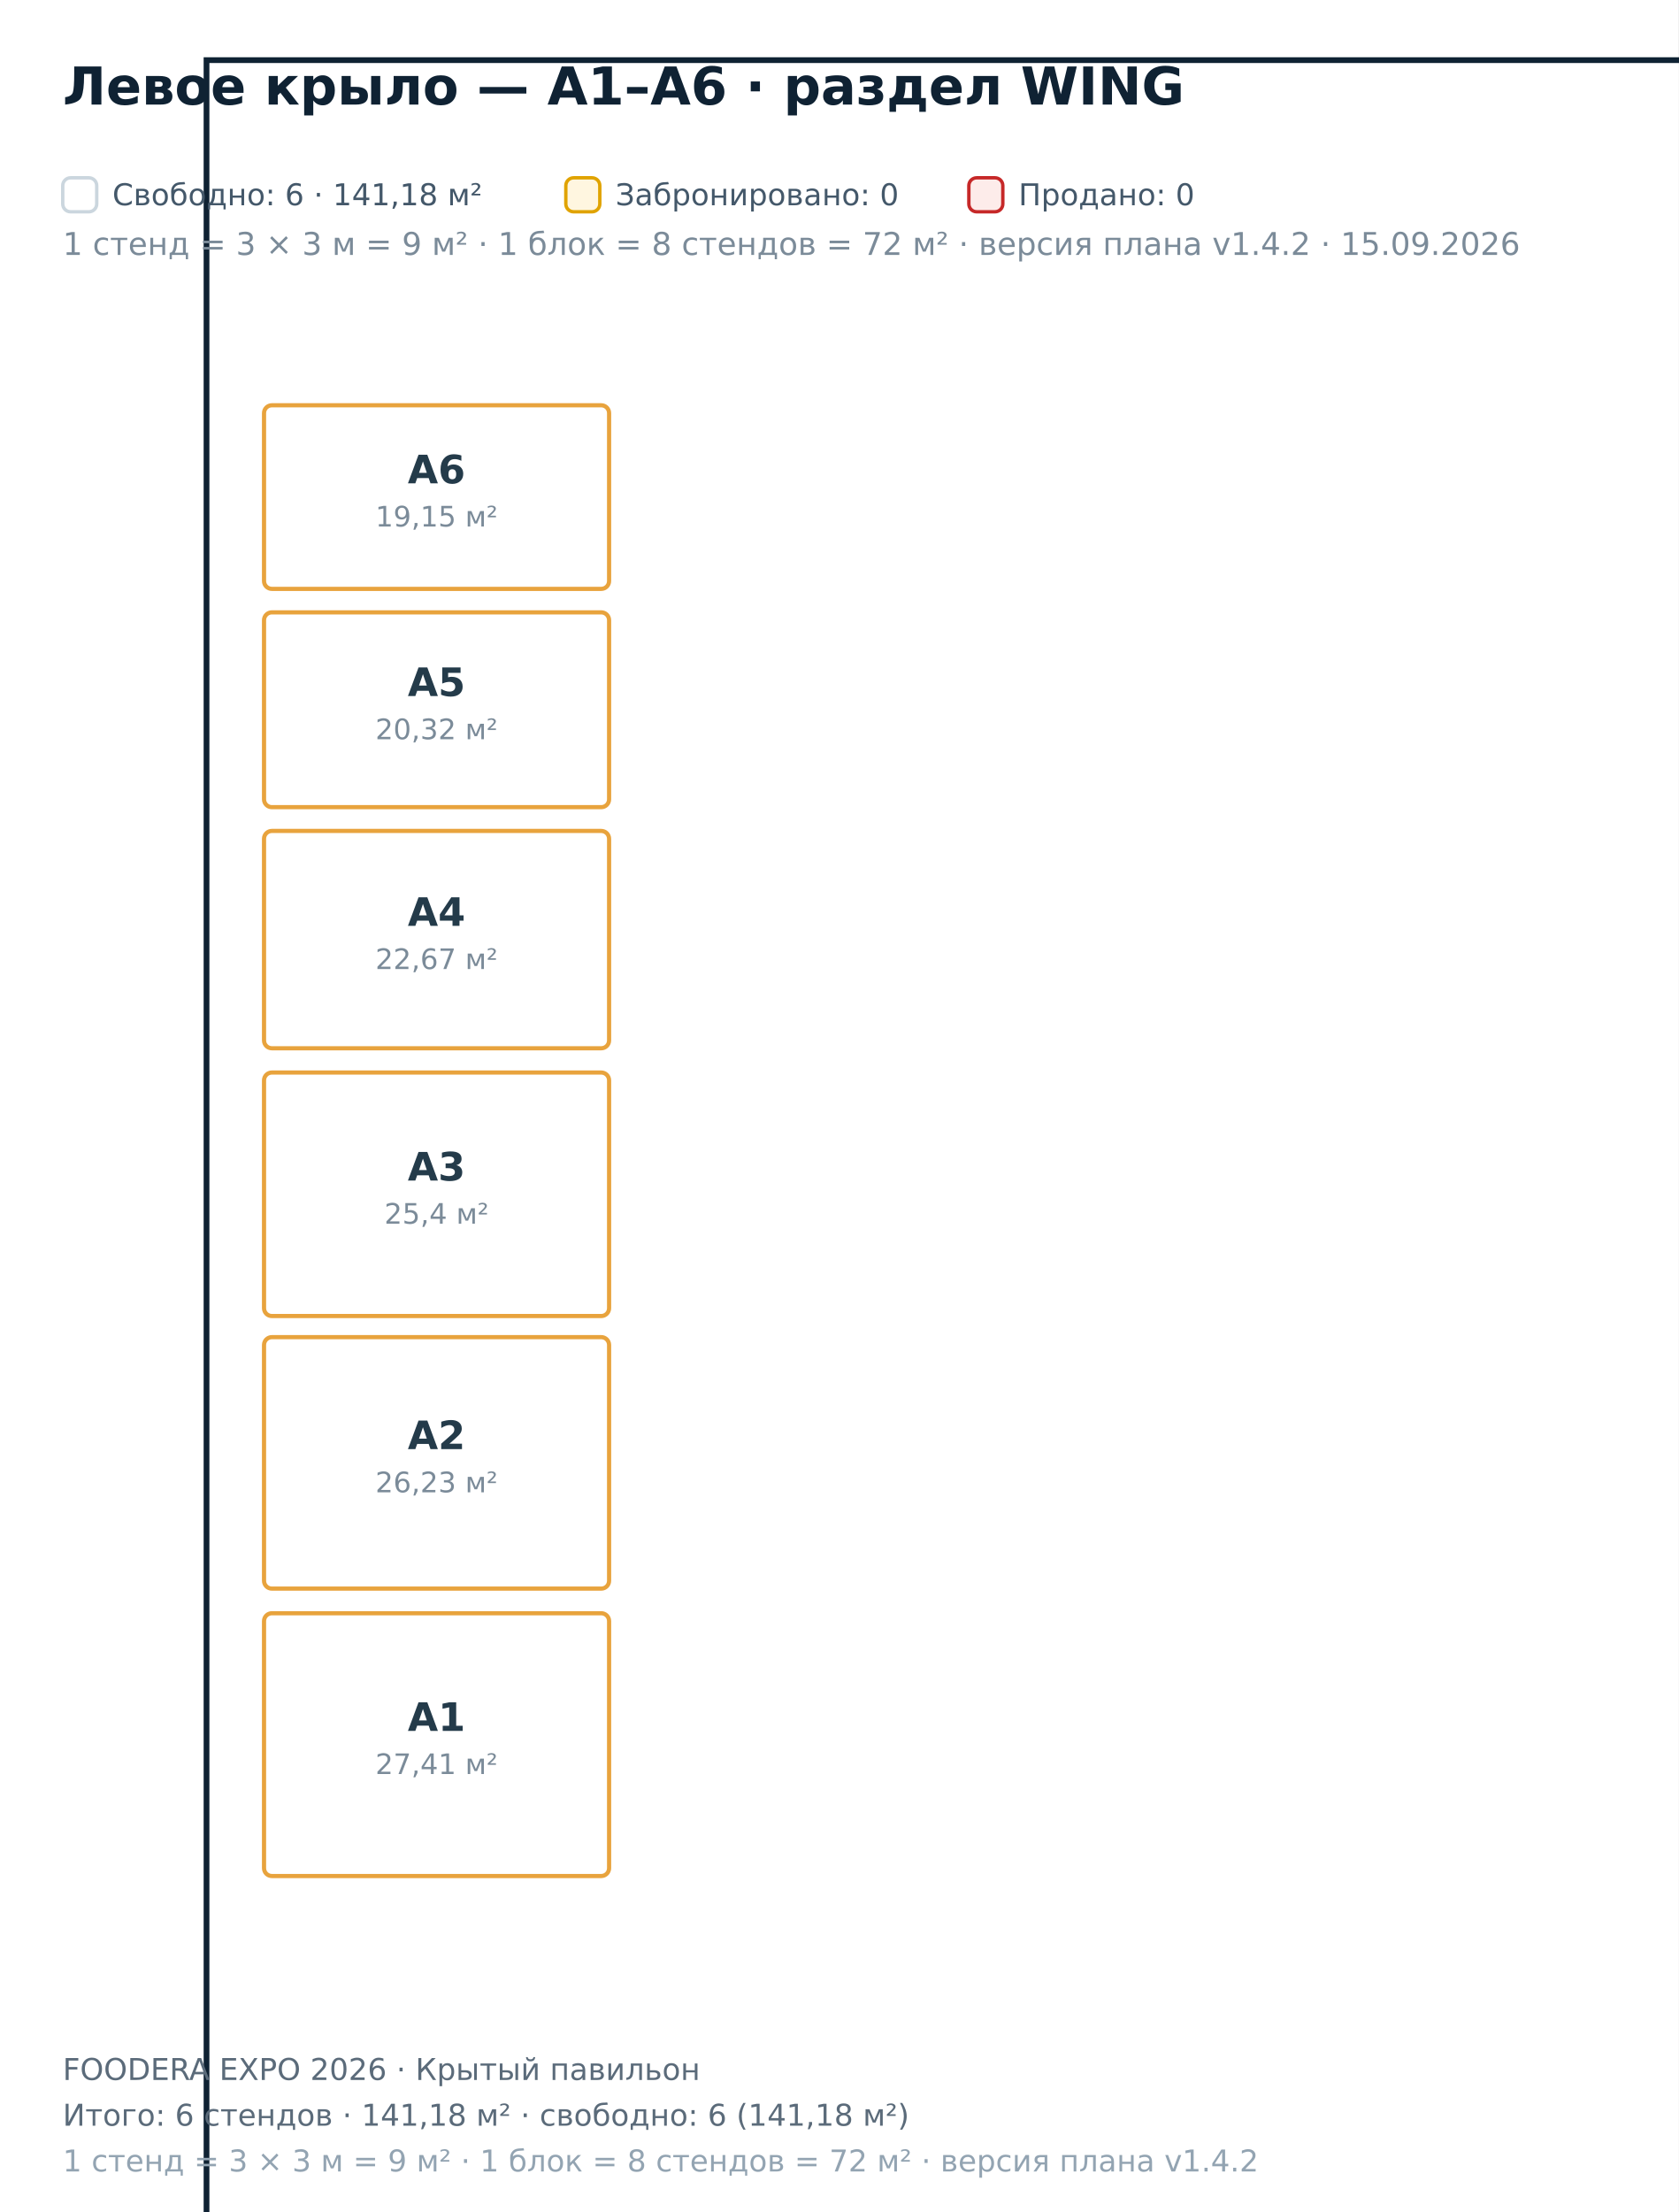
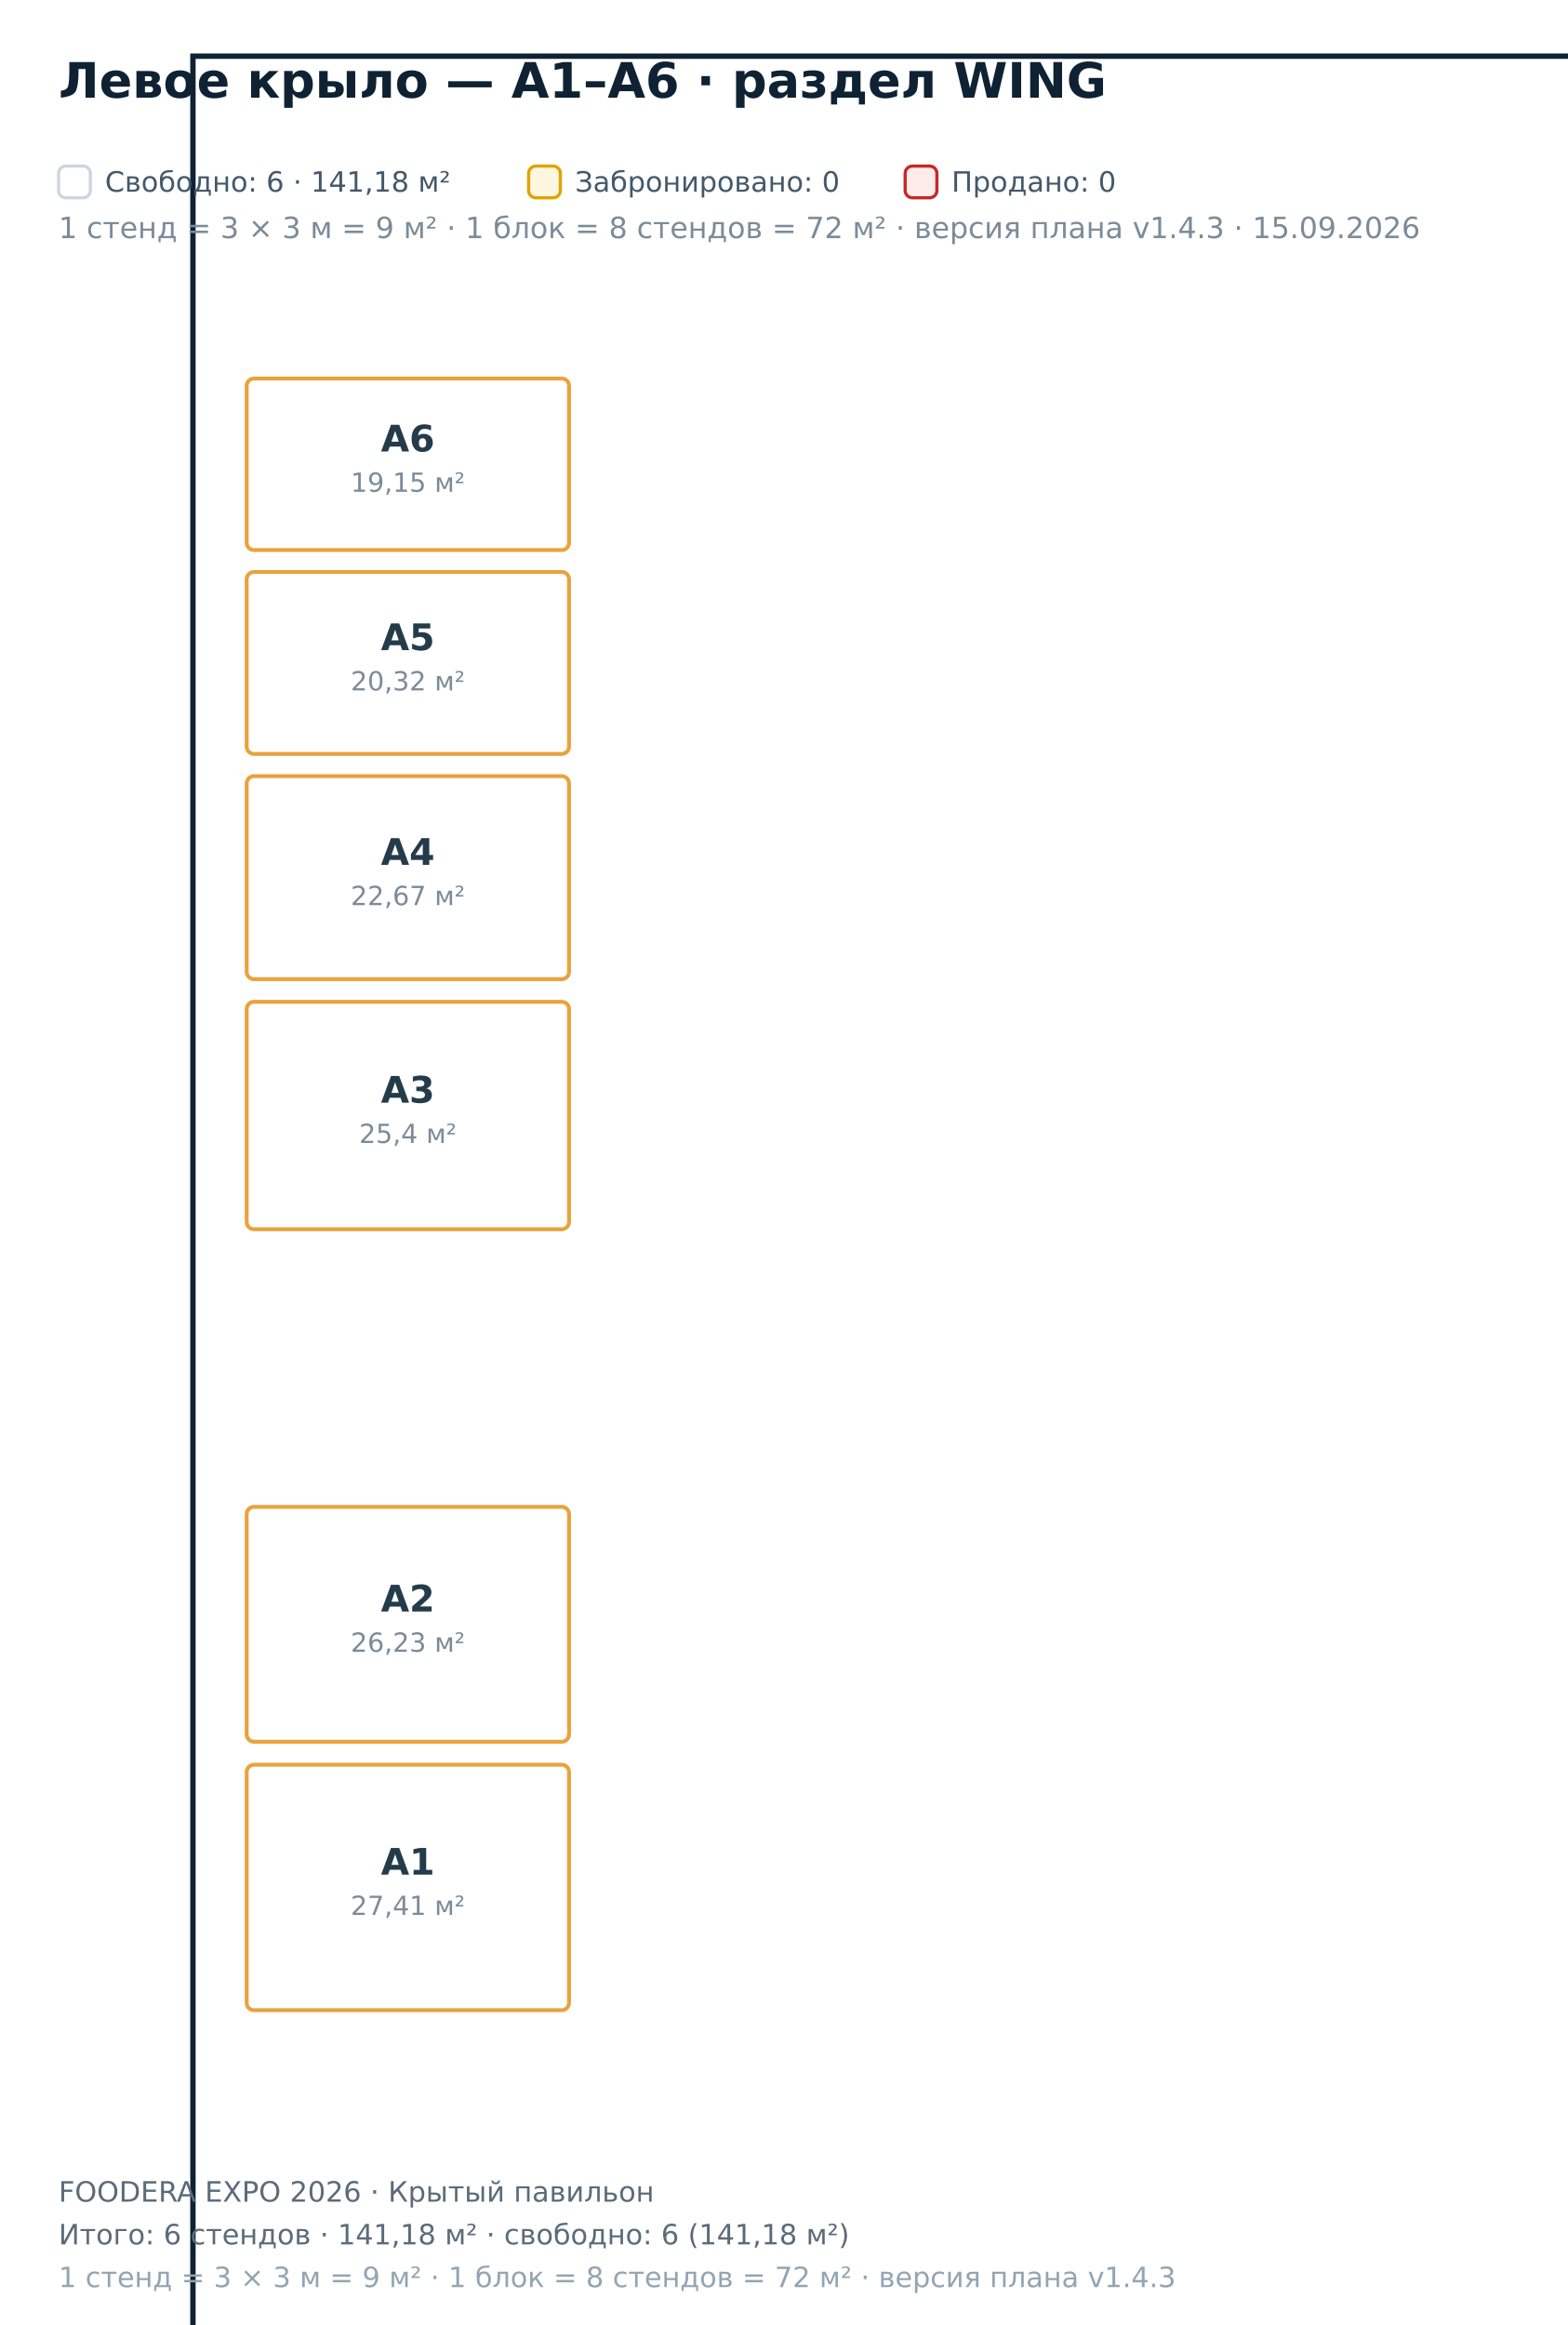
- <svg xmlns="http://www.w3.org/2000/svg" width="642" height="846" viewBox="0 0 642 846" font-family="DejaVu Sans, Helvetica, Arial, sans-serif">
-   <rect x="0.00" y="0.00" width="642.00" height="846.00" fill="#ffffff" />
+ <svg xmlns="http://www.w3.org/2000/svg" width="642" height="952" viewBox="0 0 642 952" font-family="DejaVu Sans, Helvetica, Arial, sans-serif">
+   <rect x="0.00" y="0.00" width="642.00" height="952.00" fill="#ffffff" />
  <polygon points="79.00,23.00 1938.00,23.00 1938.00,1123.00 79.00,1123.00" fill="#ffffff" fill-opacity="0.55" stroke="#0f2233" stroke-width="2.2" />
  <rect x="101.00" y="155.00" width="132.00" height="70.22" fill="#ffffff" stroke="#E8A33D" stroke-width="1.6" rx="3" />
  <text x="167.00" y="184.86" font-size="15.00" fill="#243b4a" font-weight="bold" text-anchor="middle">A6</text>
  <text x="167.00" y="201.36" font-size="10.80" fill="#7b8b99" text-anchor="middle">19,15 м²</text>
  <rect x="101.00" y="234.20" width="132.00" height="74.51" fill="#ffffff" stroke="#E8A33D" stroke-width="1.6" rx="3" />
  <text x="167.00" y="266.21" font-size="15.00" fill="#243b4a" font-weight="bold" text-anchor="middle">A5</text>
  <text x="167.00" y="282.71" font-size="10.80" fill="#7b8b99" text-anchor="middle">20,32 м²</text>
  <rect x="101.00" y="317.80" width="132.00" height="83.12" fill="#ffffff" stroke="#E8A33D" stroke-width="1.6" rx="3" />
  <text x="167.00" y="354.11" font-size="15.00" fill="#243b4a" font-weight="bold" text-anchor="middle">A4</text>
  <text x="167.00" y="370.61" font-size="10.80" fill="#7b8b99" text-anchor="middle">22,67 м²</text>
  <rect x="101.00" y="410.20" width="132.00" height="93.13" fill="#ffffff" stroke="#E8A33D" stroke-width="1.6" rx="3" />
  <text x="167.00" y="451.51" font-size="15.00" fill="#243b4a" font-weight="bold" text-anchor="middle">A3</text>
  <text x="167.00" y="468.01" font-size="10.80" fill="#7b8b99" text-anchor="middle">25,4 м²</text>
-   <rect x="101.00" y="511.40" width="132.00" height="96.18" fill="#ffffff" stroke="#E8A33D" stroke-width="1.6" rx="3" />
-   <text x="167.00" y="554.24" font-size="15.00" fill="#243b4a" font-weight="bold" text-anchor="middle">A2</text>
-   <text x="167.00" y="570.74" font-size="10.80" fill="#7b8b99" text-anchor="middle">26,23 м²</text>
-   <rect x="101.00" y="617.00" width="132.00" height="100.50" fill="#ffffff" stroke="#E8A33D" stroke-width="1.6" rx="3" />
-   <text x="167.00" y="662.00" font-size="15.00" fill="#243b4a" font-weight="bold" text-anchor="middle">A1</text>
-   <text x="167.00" y="678.50" font-size="10.80" fill="#7b8b99" text-anchor="middle">27,41 м²</text>
+   <rect x="101.00" y="617.00" width="132.00" height="96.18" fill="#ffffff" stroke="#E8A33D" stroke-width="1.6" rx="3" />
+   <text x="167.00" y="659.84" font-size="15.00" fill="#243b4a" font-weight="bold" text-anchor="middle">A2</text>
+   <text x="167.00" y="676.34" font-size="10.80" fill="#7b8b99" text-anchor="middle">26,23 м²</text>
+   <rect x="101.00" y="722.60" width="132.00" height="100.50" fill="#ffffff" stroke="#E8A33D" stroke-width="1.6" rx="3" />
+   <text x="167.00" y="767.60" font-size="15.00" fill="#243b4a" font-weight="bold" text-anchor="middle">A1</text>
+   <text x="167.00" y="784.10" font-size="10.80" fill="#7b8b99" text-anchor="middle">27,41 м²</text>
  <text x="24.00" y="40.00" font-size="20.00" fill="#0f2233" font-weight="bold">Левое крыло — A1–A6 · раздел WING</text>
  <rect x="24.00" y="68.00" width="13.00" height="13.00" fill="#ffffff" stroke="#cbd6de" stroke-width="1.3" rx="3" />
-   <text x="24.00" y="97.50" font-size="12.00" fill="#7b8b99">1 стенд = 3 × 3 м = 9 м² · 1 блок = 8 стендов = 72 м² · версия плана v1.4.2 · 15.09.2026</text>
+   <text x="24.00" y="97.50" font-size="12.00" fill="#7b8b99">1 стенд = 3 × 3 м = 9 м² · 1 блок = 8 стендов = 72 м² · версия плана v1.4.3 · 15.09.2026</text>
  <text x="43.00" y="78.50" font-size="11.50" fill="#44586a">Свободно: 6 · 141,18 м²</text>
  <rect x="216.45" y="68.00" width="13.00" height="13.00" fill="#fff6e0" stroke="#e0a300" stroke-width="1.3" rx="3" />
  <text x="235.45" y="78.50" font-size="11.50" fill="#44586a">Забронировано: 0</text>
  <rect x="370.62" y="68.00" width="13.00" height="13.00" fill="#fdecea" stroke="#c62828" stroke-width="1.3" rx="3" />
  <text x="389.62" y="78.50" font-size="11.50" fill="#44586a">Продано: 0</text>
-   <text x="24.00" y="795.50" font-size="11.50" fill="#5b6b7a">FOODERA EXPO 2026 · Крытый павильон</text>
-   <text x="24.00" y="813.00" font-size="11.50" fill="#5b6b7a">Итого: 6 стендов · 141,18 м² · свободно: 6 (141,18 м²)</text>
-   <text x="24.00" y="830.50" font-size="11.50" fill="#93a4b2">1 стенд = 3 × 3 м = 9 м² · 1 блок = 8 стендов = 72 м² · версия плана v1.4.2</text>
+   <text x="24.00" y="901.50" font-size="11.50" fill="#5b6b7a">FOODERA EXPO 2026 · Крытый павильон</text>
+   <text x="24.00" y="919.00" font-size="11.50" fill="#5b6b7a">Итого: 6 стендов · 141,18 м² · свободно: 6 (141,18 м²)</text>
+   <text x="24.00" y="936.50" font-size="11.50" fill="#93a4b2">1 стенд = 3 × 3 м = 9 м² · 1 блок = 8 стендов = 72 м² · версия плана v1.4.3</text>
</svg>
